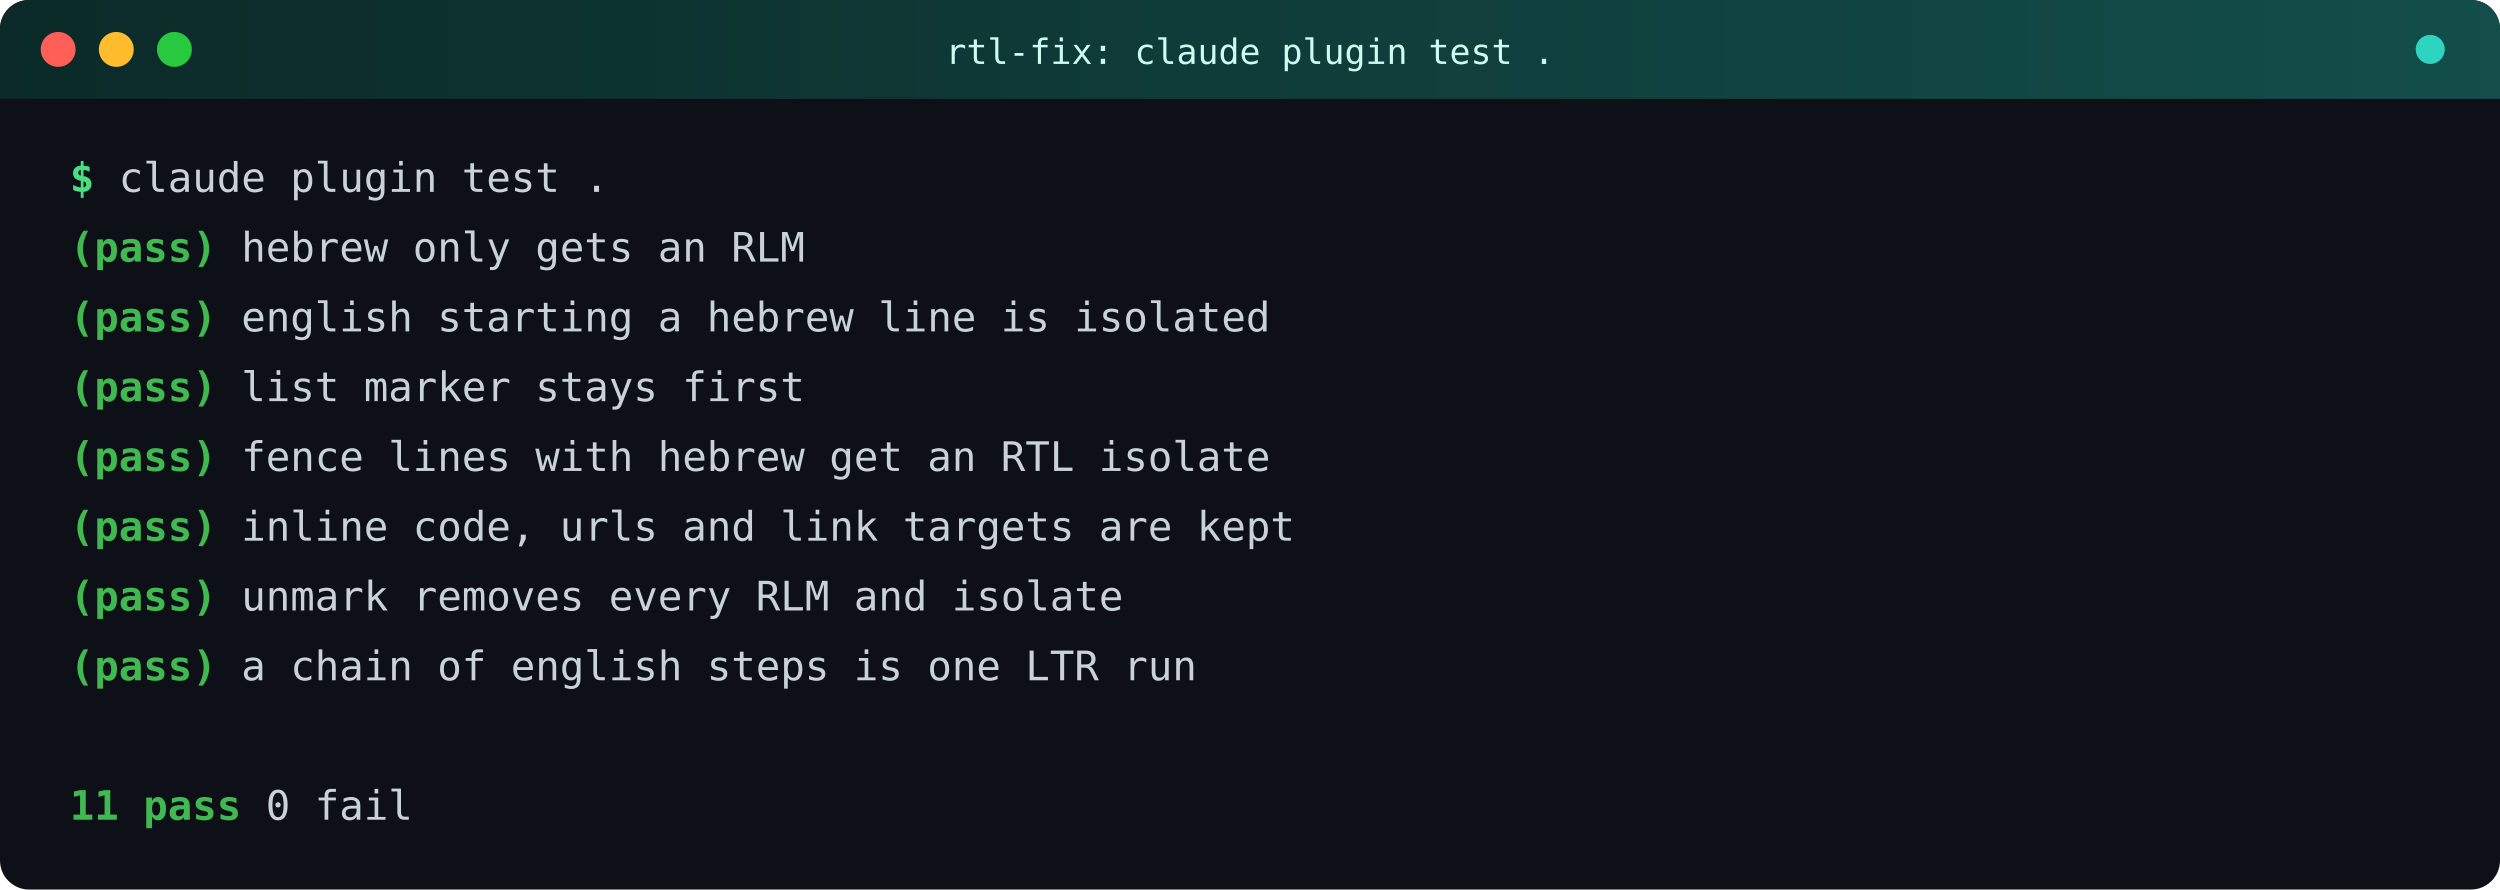
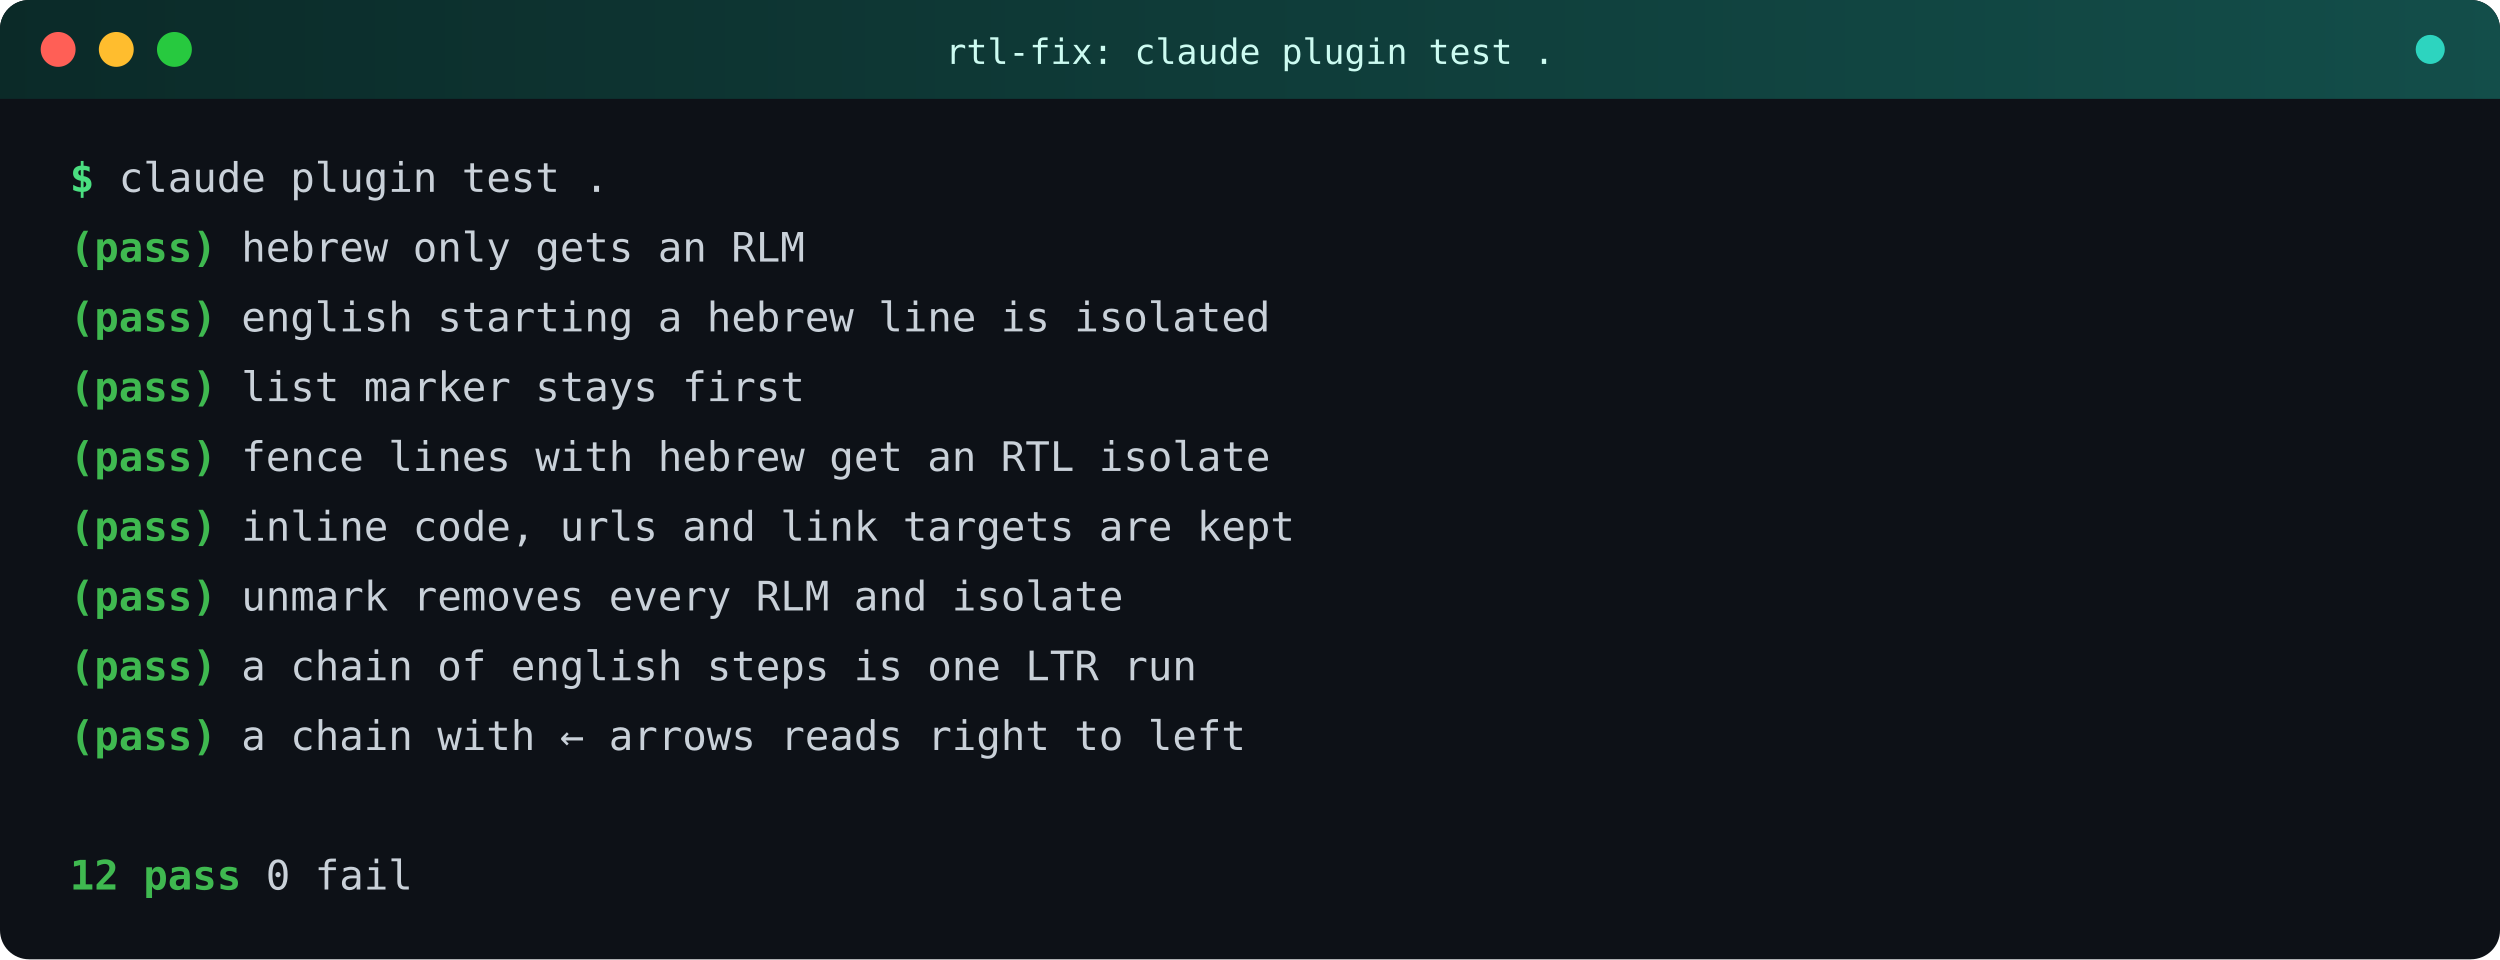
- <svg xmlns="http://www.w3.org/2000/svg" width="860" height="306" viewBox="0 0 860 306" font-family="ui-monospace, SFMono-Regular, Menlo, Consolas, monospace" font-size="14" role="img" aria-label="Terminal output: eleven tests pass, zero fail">
-   <style>.l{white-space:pre}@keyframes dot{0%,100%{opacity:1}50%{opacity:.35}}.dot{animation:dot 1.6s infinite}@keyframes k1{0%,5.00%{opacity:0}6.20%,92%{opacity:1}97%,100%{opacity:0}}.k1{animation:k1 16s infinite}@keyframes k2{0%,8.13%{opacity:0}9.32%,92%{opacity:1}97%,100%{opacity:0}}.k2{animation:k2 16s infinite}@keyframes k3{0%,11.25%{opacity:0}12.45%,92%{opacity:1}97%,100%{opacity:0}}.k3{animation:k3 16s infinite}@keyframes k4{0%,14.37%{opacity:0}15.57%,92%{opacity:1}97%,100%{opacity:0}}.k4{animation:k4 16s infinite}@keyframes k5{0%,17.50%{opacity:0}18.70%,92%{opacity:1}97%,100%{opacity:0}}.k5{animation:k5 16s infinite}@keyframes k6{0%,20.63%{opacity:0}21.82%,92%{opacity:1}97%,100%{opacity:0}}.k6{animation:k6 16s infinite}@keyframes k7{0%,23.75%{opacity:0}24.95%,92%{opacity:1}97%,100%{opacity:0}}.k7{animation:k7 16s infinite}@keyframes k9{0%,27.50%{opacity:0}28.70%,92%{opacity:1}97%,100%{opacity:0}}.k9{animation:k9 16s infinite}@media (prefers-reduced-motion:reduce){.l,.dot{animation:none!important;opacity:1}}</style>
+ <svg xmlns="http://www.w3.org/2000/svg" width="860" height="330" viewBox="0 0 860 330" font-family="ui-monospace, SFMono-Regular, Menlo, Consolas, monospace" font-size="14" role="img" aria-label="Terminal output: twelve tests pass, zero fail">
+   <style>.l{white-space:pre}@keyframes dot{0%,100%{opacity:1}50%{opacity:.35}}.dot{animation:dot 1.6s infinite}@keyframes k1{0%,5.00%{opacity:0}6.20%,92%{opacity:1}97%,100%{opacity:0}}.k1{animation:k1 16s infinite}@keyframes k2{0%,8.13%{opacity:0}9.32%,92%{opacity:1}97%,100%{opacity:0}}.k2{animation:k2 16s infinite}@keyframes k3{0%,11.25%{opacity:0}12.45%,92%{opacity:1}97%,100%{opacity:0}}.k3{animation:k3 16s infinite}@keyframes k4{0%,14.37%{opacity:0}15.57%,92%{opacity:1}97%,100%{opacity:0}}.k4{animation:k4 16s infinite}@keyframes k5{0%,17.50%{opacity:0}18.70%,92%{opacity:1}97%,100%{opacity:0}}.k5{animation:k5 16s infinite}@keyframes k6{0%,20.63%{opacity:0}21.82%,92%{opacity:1}97%,100%{opacity:0}}.k6{animation:k6 16s infinite}@keyframes k7{0%,23.75%{opacity:0}24.95%,92%{opacity:1}97%,100%{opacity:0}}.k7{animation:k7 16s infinite}@keyframes k8{0%,26.25%{opacity:0}27.45%,92%{opacity:1}97%,100%{opacity:0}}.k8{animation:k8 16s infinite}@keyframes k10{0%,30.00%{opacity:0}31.20%,92%{opacity:1}97%,100%{opacity:0}}.k10{animation:k10 16s infinite}@media (prefers-reduced-motion:reduce){.l,.dot{animation:none!important;opacity:1}}</style>
  <defs>
    <linearGradient id="bar" x1="0" x2="1">
      <stop offset="0" stop-color="#0b2a28" />
      <stop offset="1" stop-color="#134E4A" />
    </linearGradient>
  </defs>
-   <rect width="860" height="306" rx="10" fill="#0d1117" />
+   <rect width="860" height="330" rx="10" fill="#0d1117" />
  <path d="M0 10a10 10 0 0 1 10-10h840a10 10 0 0 1 10 10v24H0z" fill="url(#bar)" />
  <circle cx="20" cy="17" r="6" fill="#ff5f56" />
  <circle cx="40" cy="17" r="6" fill="#ffbd2e" />
  <circle cx="60" cy="17" r="6" fill="#27c93f" />
  <text x="430" y="22" text-anchor="middle" fill="#CCFBF1" font-size="12">rtl-fix: claude plugin test .</text>
  <circle class="dot" cx="836" cy="17" r="5" fill="#2DD4BF" />
  <g fill="#c9d1d9">
    <text class="l" x="24" y="66">
      <tspan fill="#4ade80" font-weight="bold">$</tspan> claude plugin test .</text>
    <text class="l k1" x="24" y="90">
      <tspan fill="#3fb950" font-weight="bold">(pass)</tspan> hebrew only gets an RLM</text>
    <text class="l k2" x="24" y="114">
      <tspan fill="#3fb950" font-weight="bold">(pass)</tspan> english starting a hebrew line is isolated</text>
    <text class="l k3" x="24" y="138">
      <tspan fill="#3fb950" font-weight="bold">(pass)</tspan> list marker stays first</text>
    <text class="l k4" x="24" y="162">
      <tspan fill="#3fb950" font-weight="bold">(pass)</tspan> fence lines with hebrew get an RTL isolate</text>
    <text class="l k5" x="24" y="186">
      <tspan fill="#3fb950" font-weight="bold">(pass)</tspan> inline code, urls and link targets are kept</text>
    <text class="l k6" x="24" y="210">
      <tspan fill="#3fb950" font-weight="bold">(pass)</tspan> unmark removes every RLM and isolate</text>
    <text class="l k7" x="24" y="234">
      <tspan fill="#3fb950" font-weight="bold">(pass)</tspan> a chain of english steps is one LTR run</text>
-     <text class="l k9" x="24" y="282">
-       <tspan fill="#3fb950" font-weight="bold">11 pass</tspan>  0 fail</text>
+     <text class="l k8" x="24" y="258">
+       <tspan fill="#3fb950" font-weight="bold">(pass)</tspan> a chain with ← arrows reads right to left</text>
+     <text class="l k10" x="24" y="306">
+       <tspan fill="#3fb950" font-weight="bold">12 pass</tspan>  0 fail</text>
  </g>
</svg>
